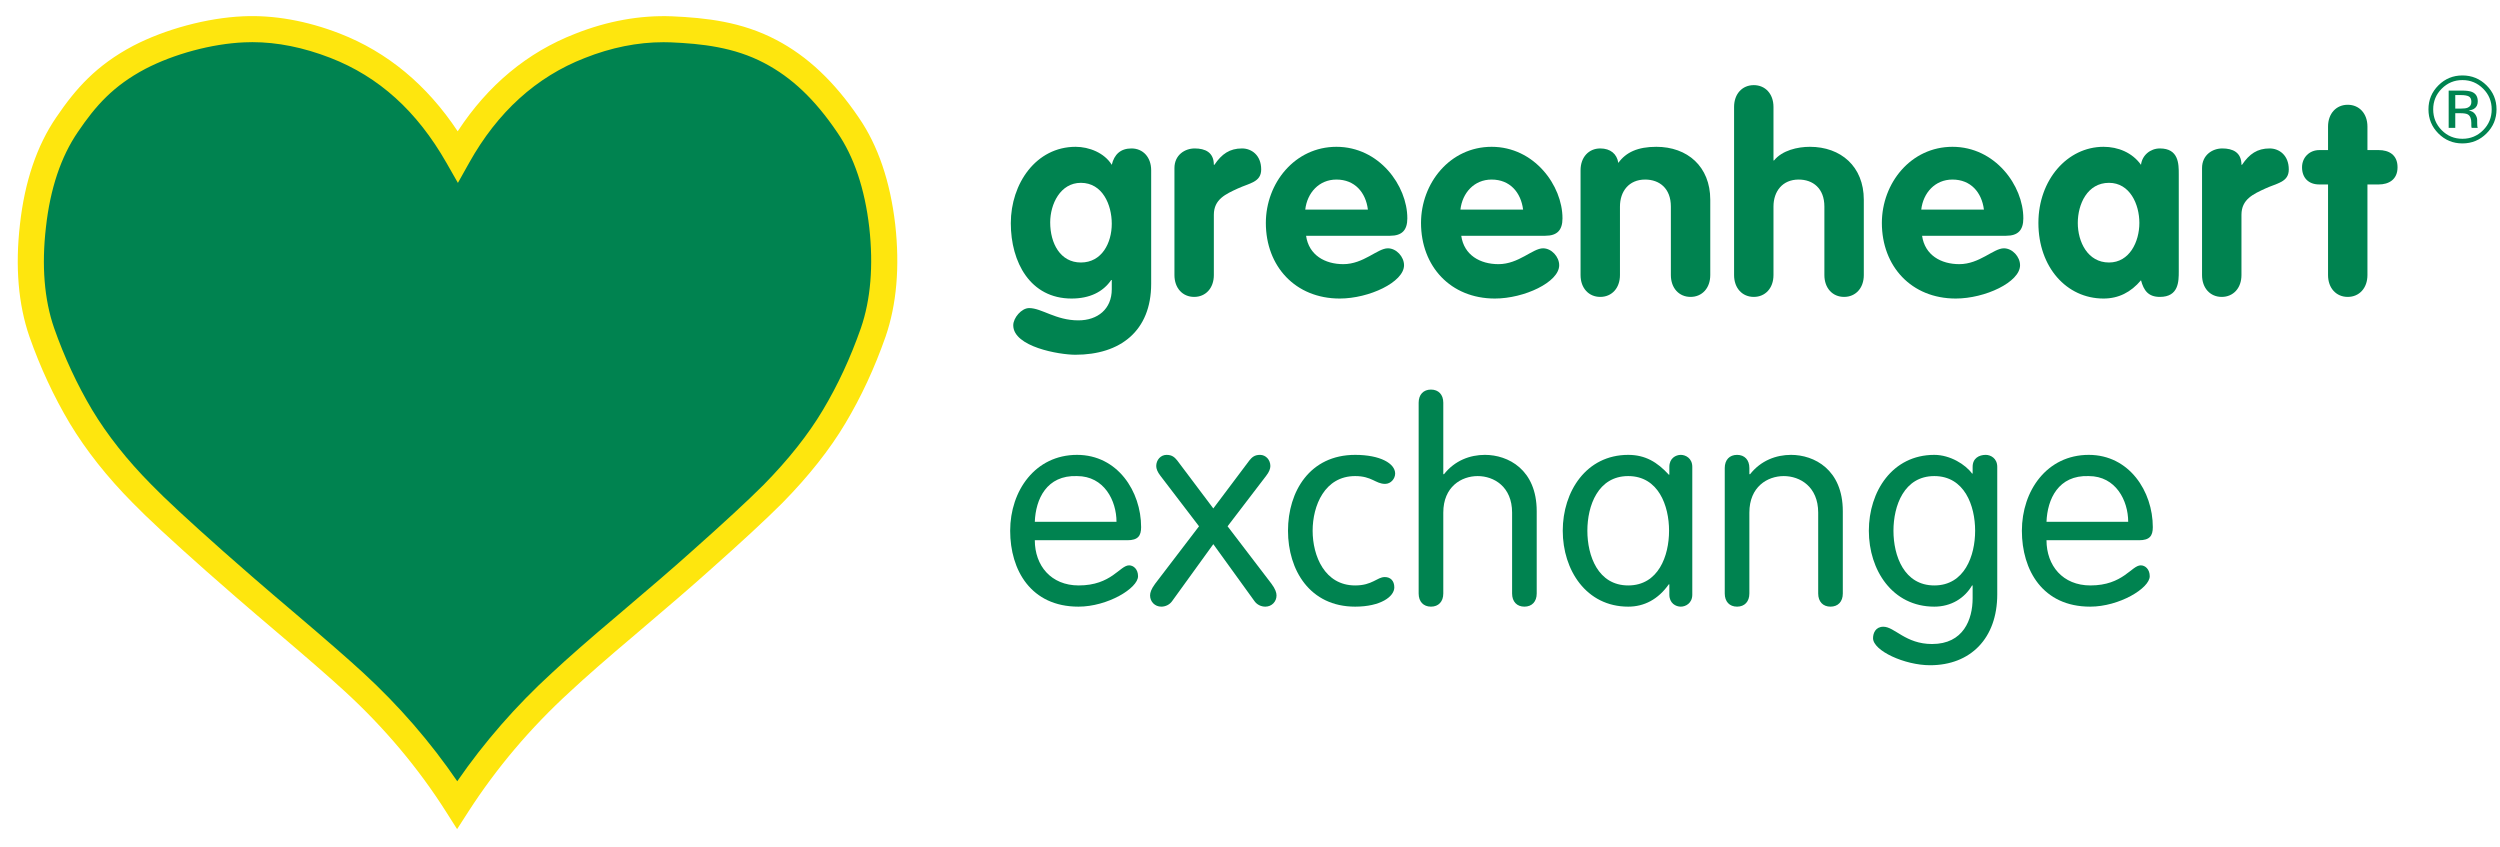
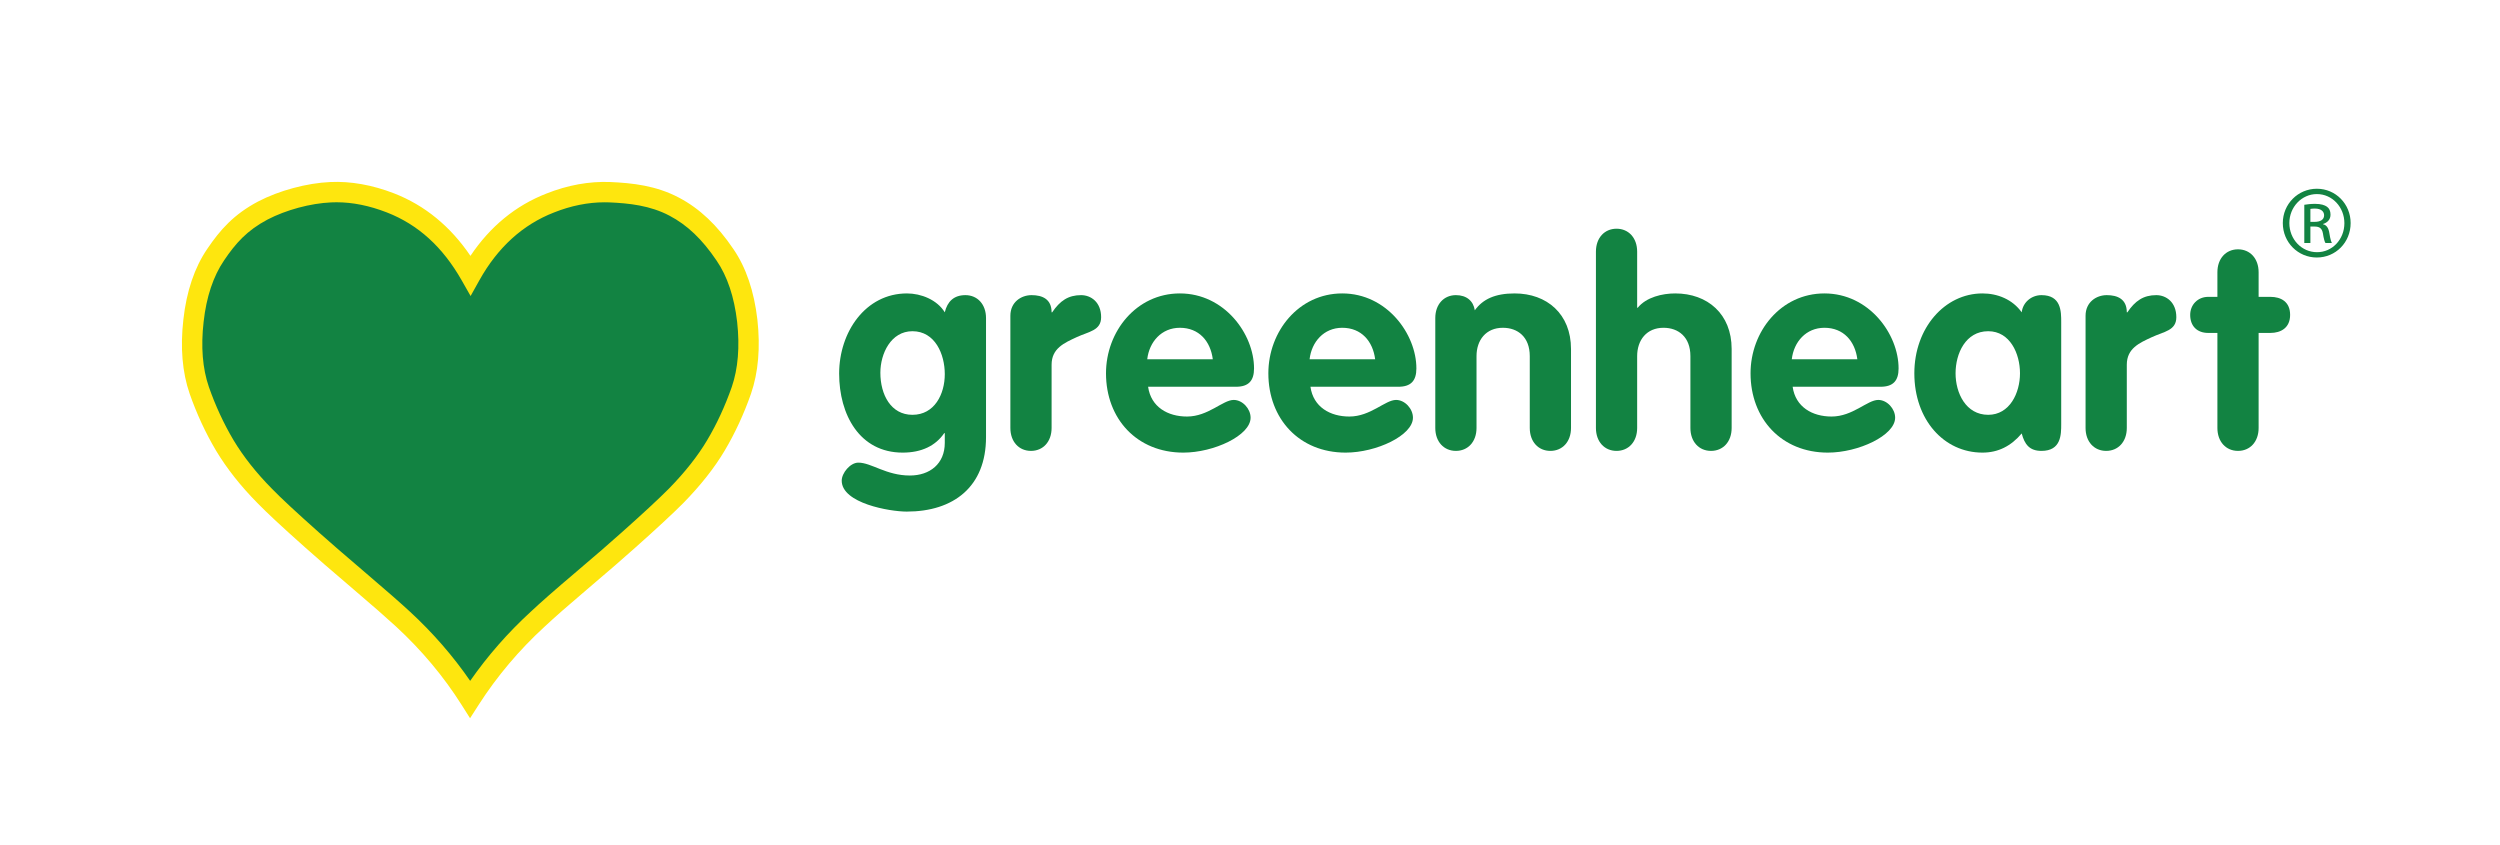
- <svg xmlns="http://www.w3.org/2000/svg" width="130" height="44" viewBox="0 0 130 44" fill="none">
-   <path d="M23.805 8.131C25.371 5.331 27.491 3.423 30.154 2.388C31.784 1.741 33.381 1.464 34.916 1.525C36.556 1.597 38.356 1.782 40.049 2.674C41.891 3.638 43.159 5.115 44.097 6.5C45.045 7.875 45.63 9.628 45.877 11.752C46.111 13.865 45.951 15.71 45.407 17.289C44.854 18.86 44.182 20.316 43.373 21.669C42.574 23.013 41.508 24.347 40.198 25.68C39.421 26.459 38.164 27.628 36.407 29.187C35.608 29.905 34.34 31.003 32.582 32.49C31.038 33.793 29.909 34.788 29.163 35.485C27.054 37.413 25.265 39.536 23.773 41.854C22.303 39.536 20.525 37.413 18.416 35.474C17.67 34.788 16.53 33.793 14.997 32.49C13.239 31.003 11.971 29.895 11.172 29.187C9.415 27.628 8.147 26.459 7.38 25.67C6.07 24.347 5.016 23.003 4.206 21.659C3.407 20.316 2.726 18.86 2.171 17.279C1.629 15.71 1.469 13.865 1.713 11.741C1.948 9.628 2.534 7.875 3.482 6.489C4.419 5.106 5.4 3.957 7.242 2.982C8.935 2.1 11.023 1.597 12.664 1.525C14.198 1.454 15.784 1.741 17.424 2.377C20.088 3.412 22.208 5.331 23.805 8.131Z" fill="#008350" />
-   <path d="M13.123 2.192C12.98 2.192 12.837 2.195 12.695 2.202C11.02 2.275 9.051 2.804 7.556 3.582C5.888 4.465 4.976 5.495 4.045 6.869C3.167 8.152 2.61 9.815 2.389 11.816C2.158 13.815 2.302 15.578 2.814 17.058C3.342 18.563 4.007 19.995 4.791 21.313C5.583 22.629 6.618 23.935 7.864 25.193C8.59 25.941 9.784 27.048 11.624 28.681C12.37 29.342 13.637 30.451 15.436 31.974C16.967 33.274 18.124 34.284 18.877 34.976C20.744 36.693 22.389 38.59 23.777 40.625C25.186 38.583 26.84 36.69 28.704 34.986C29.5 34.241 30.691 33.198 32.144 31.973C33.802 30.57 35.119 29.432 35.952 28.684C37.61 27.212 38.911 26.01 39.716 25.203C41.002 23.894 42.037 22.588 42.789 21.323C43.571 20.015 44.217 18.622 44.765 17.065C45.275 15.585 45.423 13.821 45.202 11.826C44.968 9.81 44.407 8.146 43.537 6.884C42.378 5.172 41.171 4.026 39.734 3.274C38.169 2.45 36.48 2.272 34.886 2.202C34.76 2.197 34.63 2.195 34.5 2.195C33.158 2.195 31.78 2.471 30.406 3.017C27.892 3.994 25.872 5.825 24.399 8.461L23.811 9.511L23.215 8.466C21.68 5.776 19.705 3.991 17.178 3.008C15.782 2.467 14.418 2.192 13.123 2.192ZM23.769 43.115L23.199 42.216C21.763 39.952 19.998 37.851 17.955 35.972C17.215 35.292 16.072 34.294 14.556 33.006C12.748 31.475 11.472 30.36 10.721 29.694C8.855 28.038 7.638 26.909 6.893 26.141C5.575 24.811 4.474 23.419 3.624 22.008C2.792 20.61 2.089 19.095 1.53 17.503C0.951 15.827 0.785 13.864 1.038 11.664C1.284 9.444 1.918 7.573 2.921 6.107C3.938 4.606 5.008 3.397 6.923 2.383C8.587 1.517 10.774 0.93 12.634 0.848C14.233 0.774 15.942 1.075 17.671 1.745C20.143 2.707 22.201 4.414 23.8 6.828C25.37 4.427 27.42 2.723 29.907 1.756C31.588 1.089 33.291 0.783 34.943 0.848C36.697 0.925 38.567 1.126 40.367 2.075C41.987 2.923 43.391 4.247 44.66 6.121C45.654 7.563 46.292 9.433 46.552 11.674C46.796 13.873 46.626 15.835 46.049 17.509C45.469 19.158 44.785 20.63 43.957 22.016C43.15 23.373 42.048 24.765 40.683 26.154C39.855 26.985 38.534 28.207 36.859 29.693C36.018 30.448 34.691 31.594 33.022 33.007C31.586 34.218 30.413 35.245 29.628 35.979C27.584 37.848 25.809 39.946 24.345 42.22L23.769 43.115Z" fill="#FEE60E" />
-   <path d="M56.205 9.507C55.137 9.507 54.61 10.614 54.61 11.565C54.61 12.657 55.137 13.65 56.205 13.65C57.3 13.65 57.812 12.629 57.812 11.635C57.812 10.642 57.328 9.507 56.205 9.507ZM59.861 14.757C59.861 17.212 58.253 18.447 55.92 18.447C55.08 18.447 52.689 18.036 52.689 16.914C52.689 16.531 53.117 16.02 53.515 16.02C54.17 16.02 54.895 16.659 56.076 16.659C57.072 16.659 57.812 16.077 57.812 15.041V14.559H57.784C57.357 15.183 56.66 15.524 55.72 15.524C53.572 15.524 52.562 13.636 52.562 11.607C52.562 9.55 53.871 7.634 55.934 7.634C56.631 7.634 57.428 7.946 57.812 8.571C57.94 8.031 58.268 7.719 58.837 7.719C59.434 7.719 59.861 8.173 59.861 8.854V14.757Z" fill="#008350" />
-   <path d="M61.071 8.741C61.071 8.059 61.612 7.719 62.124 7.719C62.665 7.719 63.12 7.918 63.12 8.571H63.149C63.533 8.002 63.946 7.719 64.586 7.719C65.084 7.719 65.582 8.074 65.582 8.812C65.582 9.478 64.97 9.521 64.358 9.805C63.747 10.089 63.12 10.358 63.12 11.167V14.303C63.12 14.984 62.694 15.439 62.096 15.439C61.498 15.439 61.071 14.984 61.071 14.303V8.741Z" fill="#008350" />
-   <path d="M71.131 10.898C71.018 10.003 70.449 9.337 69.495 9.337C68.585 9.337 67.973 10.032 67.873 10.898H71.131ZM67.916 12.26C68.058 13.267 68.898 13.736 69.851 13.736C70.904 13.736 71.63 12.912 72.17 12.912C72.612 12.912 73.01 13.352 73.01 13.792C73.01 14.672 71.189 15.524 69.666 15.524C67.361 15.524 65.824 13.849 65.824 11.593C65.824 9.521 67.332 7.634 69.495 7.634C71.715 7.634 73.181 9.649 73.181 11.351C73.181 11.962 72.91 12.26 72.284 12.26H67.916Z" fill="#008350" />
-   <path d="M79.201 10.898C79.087 10.003 78.517 9.337 77.564 9.337C76.653 9.337 76.042 10.032 75.942 10.898H79.201ZM75.985 12.26C76.127 13.267 76.966 13.736 77.92 13.736C78.973 13.736 79.698 12.912 80.239 12.912C80.68 12.912 81.078 13.352 81.078 13.792C81.078 14.672 79.257 15.524 77.735 15.524C75.43 15.524 73.893 13.849 73.893 11.593C73.893 9.521 75.401 7.634 77.564 7.634C79.784 7.634 81.249 9.649 81.249 11.351C81.249 11.962 80.979 12.26 80.353 12.26H75.985Z" fill="#008350" />
-   <path d="M82.189 8.854C82.189 8.173 82.616 7.719 83.213 7.719C83.739 7.719 84.082 8.002 84.152 8.471C84.551 7.918 85.163 7.634 86.13 7.634C87.739 7.634 88.934 8.655 88.934 10.387V14.303C88.934 14.984 88.507 15.439 87.909 15.439C87.311 15.439 86.885 14.984 86.885 14.303V10.741C86.885 9.791 86.287 9.337 85.547 9.337C84.707 9.337 84.238 9.947 84.238 10.741V14.303C84.238 14.984 83.811 15.439 83.213 15.439C82.616 15.439 82.189 14.984 82.189 14.303V8.854Z" fill="#008350" />
-   <path d="M90.172 5.562C90.172 4.88 90.599 4.427 91.197 4.427C91.794 4.427 92.221 4.88 92.221 5.562V8.343H92.25C92.677 7.818 93.473 7.634 94.114 7.634C95.721 7.634 96.918 8.655 96.918 10.387V14.303C96.918 14.984 96.49 15.439 95.892 15.439C95.295 15.439 94.868 14.984 94.868 14.303V10.741C94.868 9.791 94.27 9.337 93.53 9.337C92.691 9.337 92.221 9.947 92.221 10.741V14.303C92.221 14.984 91.794 15.439 91.197 15.439C90.599 15.439 90.172 14.984 90.172 14.303V5.562Z" fill="#008350" />
-   <path d="M103.164 10.898C103.05 10.003 102.481 9.337 101.528 9.337C100.617 9.337 100.006 10.032 99.905 10.898H103.164ZM99.948 12.26C100.091 13.267 100.93 13.736 101.883 13.736C102.936 13.736 103.662 12.912 104.203 12.912C104.644 12.912 105.043 13.352 105.043 13.792C105.043 14.672 103.221 15.524 101.699 15.524C99.393 15.524 97.857 13.849 97.857 11.593C97.857 9.521 99.365 7.634 101.528 7.634C103.748 7.634 105.213 9.649 105.213 11.351C105.213 11.962 104.943 12.26 104.317 12.26H99.948Z" fill="#008350" />
-   <path d="M109.668 13.65C110.735 13.65 111.247 12.572 111.247 11.593C111.247 10.614 110.749 9.507 109.668 9.507C108.543 9.507 108.045 10.614 108.045 11.593C108.045 12.572 108.557 13.65 109.668 13.65ZM113.296 14.105C113.296 14.63 113.296 15.439 112.314 15.439C111.717 15.439 111.475 15.112 111.332 14.573C110.806 15.198 110.166 15.524 109.383 15.524C107.462 15.524 105.997 13.892 105.997 11.593C105.997 9.351 107.504 7.634 109.383 7.634C110.137 7.634 110.877 7.932 111.332 8.571C111.389 8.074 111.816 7.719 112.314 7.719C113.296 7.719 113.296 8.528 113.296 9.053V14.105Z" fill="#008350" />
-   <path d="M114.506 8.741C114.506 8.059 115.047 7.719 115.559 7.719C116.1 7.719 116.556 7.918 116.556 8.571H116.584C116.968 8.002 117.381 7.719 118.021 7.719C118.519 7.719 119.017 8.074 119.017 8.812C119.017 9.478 118.405 9.521 117.793 9.805C117.181 10.089 116.556 10.358 116.556 11.167V14.303C116.556 14.984 116.128 15.439 115.53 15.439C114.933 15.439 114.506 14.984 114.506 14.303V8.741Z" fill="#008350" />
-   <path d="M121.058 9.592H120.603C120.048 9.592 119.706 9.252 119.706 8.698C119.706 8.187 120.091 7.804 120.603 7.804H121.058V6.584C121.058 5.902 121.485 5.448 122.082 5.448C122.68 5.448 123.107 5.902 123.107 6.584V7.804H123.69C124.217 7.804 124.672 8.045 124.672 8.698C124.672 9.337 124.217 9.592 123.69 9.592H123.107V14.303C123.107 14.984 122.68 15.439 122.082 15.439C121.485 15.439 121.058 14.984 121.058 14.303V9.592Z" fill="#008350" />
-   <path d="M58.058 27.135C58.058 26.033 57.417 24.756 56.006 24.756C54.421 24.698 53.853 25.96 53.81 27.135H58.058ZM53.81 28.092C53.81 29.413 54.653 30.443 56.093 30.443C57.796 30.443 58.232 29.398 58.712 29.398C58.945 29.398 59.178 29.601 59.178 29.964C59.178 30.588 57.592 31.546 56.079 31.546C53.606 31.546 52.529 29.645 52.529 27.599C52.529 25.51 53.839 23.653 56.006 23.653C58.116 23.653 59.338 25.554 59.338 27.411C59.338 27.86 59.178 28.092 58.625 28.092H53.81Z" fill="#008350" />
-   <path d="M62.349 27.367L60.342 24.741C60.182 24.538 60.124 24.364 60.124 24.234C60.124 23.915 60.357 23.653 60.662 23.653C60.953 23.653 61.084 23.784 61.215 23.943L63.092 26.439L64.968 23.943C65.099 23.784 65.23 23.653 65.521 23.653C65.826 23.653 66.059 23.915 66.059 24.234C66.059 24.364 66.001 24.538 65.841 24.741L63.834 27.367L66.117 30.356C66.321 30.632 66.379 30.82 66.379 30.965C66.379 31.284 66.132 31.546 65.797 31.546C65.579 31.546 65.361 31.444 65.23 31.255L63.092 28.296L60.953 31.255C60.822 31.444 60.604 31.546 60.386 31.546C60.051 31.546 59.804 31.284 59.804 30.965C59.804 30.82 59.862 30.632 60.066 30.356L62.349 27.367Z" fill="#008350" />
-   <path d="M70.468 23.653C71.777 23.653 72.548 24.103 72.548 24.625C72.548 24.886 72.33 25.162 72.024 25.162C71.53 25.162 71.341 24.756 70.468 24.756C68.882 24.756 68.257 26.294 68.257 27.599C68.257 28.905 68.882 30.443 70.468 30.443C71.37 30.443 71.603 30.007 72.01 30.007C72.301 30.007 72.504 30.196 72.504 30.544C72.504 31.023 71.791 31.546 70.468 31.546C68.111 31.546 66.976 29.645 66.976 27.599C66.976 25.554 68.111 23.653 70.468 23.653Z" fill="#008350" />
-   <path d="M78.629 26.656C78.629 25.307 77.684 24.756 76.84 24.756C75.996 24.756 75.051 25.307 75.051 26.656V30.863C75.051 31.284 74.803 31.546 74.41 31.546C74.018 31.546 73.77 31.284 73.77 30.863V20.94C73.77 20.52 74.018 20.258 74.41 20.258C74.803 20.258 75.051 20.52 75.051 20.94V24.64L75.08 24.669C75.647 23.943 76.447 23.653 77.218 23.653C78.411 23.653 79.909 24.407 79.909 26.584V30.863C79.909 31.284 79.662 31.546 79.269 31.546C78.877 31.546 78.629 31.284 78.629 30.863V26.656Z" fill="#008350" />
-   <path d="M84.667 30.443C86.238 30.443 86.791 28.905 86.791 27.599C86.791 26.294 86.238 24.756 84.667 24.756C83.096 24.756 82.543 26.294 82.543 27.599C82.543 28.905 83.096 30.443 84.667 30.443ZM87.999 30.922C87.999 31.371 87.65 31.546 87.402 31.546C87.14 31.546 86.806 31.371 86.806 30.922V30.385H86.777C86.224 31.168 85.497 31.546 84.667 31.546C82.485 31.546 81.263 29.645 81.263 27.599C81.263 25.554 82.485 23.653 84.667 23.653C85.555 23.653 86.18 24.03 86.777 24.683H86.806V24.277C86.806 23.827 87.14 23.653 87.402 23.653C87.65 23.653 87.999 23.827 87.999 24.277V30.922Z" fill="#008350" />
-   <path d="M89.687 24.335C89.687 23.915 89.934 23.653 90.327 23.653C90.72 23.653 90.967 23.915 90.967 24.335V24.64L90.996 24.669C91.564 23.943 92.364 23.653 93.135 23.653C94.328 23.653 95.826 24.407 95.826 26.584V30.863C95.826 31.284 95.579 31.546 95.186 31.546C94.793 31.546 94.546 31.284 94.546 30.863V26.656C94.546 25.307 93.6 24.756 92.756 24.756C91.913 24.756 90.967 25.307 90.967 26.656V30.863C90.967 31.284 90.72 31.546 90.327 31.546C89.934 31.546 89.687 31.284 89.687 30.863V24.335Z" fill="#008350" />
-   <path d="M100.584 30.443C102.155 30.443 102.707 28.905 102.707 27.599C102.707 26.294 102.155 24.756 100.584 24.756C99.013 24.756 98.46 26.294 98.46 27.599C98.46 28.905 99.013 30.443 100.584 30.443ZM103.857 30.907C103.857 33.2 102.46 34.592 100.365 34.592C99.042 34.592 97.398 33.838 97.398 33.185C97.398 32.924 97.529 32.59 97.936 32.59C98.518 32.59 99.085 33.489 100.467 33.489C102.097 33.489 102.577 32.213 102.577 31.11V30.443H102.547C102.155 31.11 101.457 31.546 100.584 31.546C98.402 31.546 97.18 29.645 97.18 27.599C97.18 25.554 98.402 23.653 100.584 23.653C101.413 23.653 102.213 24.161 102.547 24.625H102.577V24.277C102.577 23.827 102.911 23.653 103.26 23.653C103.508 23.653 103.857 23.827 103.857 24.277V30.907Z" fill="#008350" />
-   <path d="M110.666 27.135C110.666 26.033 110.026 24.756 108.615 24.756C107.029 24.698 106.462 25.96 106.418 27.135H110.666ZM106.418 28.092C106.418 29.413 107.262 30.443 108.702 30.443C110.404 30.443 110.84 29.398 111.32 29.398C111.553 29.398 111.786 29.601 111.786 29.964C111.786 30.588 110.2 31.546 108.688 31.546C106.215 31.546 105.138 29.645 105.138 27.599C105.138 25.51 106.447 23.653 108.615 23.653C110.724 23.653 111.946 25.554 111.946 27.411C111.946 27.86 111.786 28.092 111.233 28.092H106.418Z" fill="#008350" />
-   <path d="M128.382 5.016C128.295 4.968 128.157 4.944 127.967 4.944H127.674V5.646H127.984C128.129 5.646 128.238 5.632 128.31 5.603C128.444 5.55 128.511 5.449 128.511 5.3C128.511 5.159 128.468 5.064 128.382 5.016ZM128.012 4.71C128.253 4.71 128.43 4.733 128.543 4.78C128.744 4.864 128.844 5.027 128.844 5.271C128.844 5.445 128.781 5.572 128.654 5.654C128.587 5.698 128.493 5.729 128.373 5.748C128.525 5.772 128.636 5.836 128.707 5.938C128.778 6.041 128.813 6.141 128.813 6.239V6.38C128.813 6.425 128.814 6.473 128.818 6.525C128.821 6.576 128.826 6.61 128.834 6.625L128.846 6.65H128.526C128.524 6.643 128.522 6.637 128.521 6.63C128.519 6.624 128.518 6.617 128.516 6.609L128.509 6.547V6.393C128.509 6.169 128.448 6.021 128.325 5.949C128.253 5.908 128.126 5.887 127.944 5.887H127.674V6.65H127.331V4.71H128.012ZM126.969 4.612C126.673 4.908 126.526 5.267 126.526 5.687C126.526 6.111 126.673 6.472 126.967 6.77C127.263 7.068 127.622 7.217 128.045 7.217C128.468 7.217 128.828 7.068 129.124 6.77C129.42 6.472 129.568 6.111 129.568 5.687C129.568 5.267 129.42 4.908 129.124 4.612C128.826 4.313 128.467 4.164 128.045 4.164C127.626 4.164 127.267 4.313 126.969 4.612ZM129.3 6.938C128.954 7.285 128.536 7.458 128.045 7.458C127.555 7.458 127.138 7.285 126.793 6.938C126.451 6.593 126.28 6.176 126.28 5.685C126.28 5.199 126.452 4.783 126.798 4.438C127.142 4.095 127.558 3.923 128.045 3.923C128.536 3.923 128.954 4.095 129.3 4.438C129.646 4.782 129.819 5.197 129.819 5.685C129.819 6.174 129.646 6.592 129.3 6.938Z" fill="#008350" />
+ <svg xmlns="http://www.w3.org/2000/svg" viewBox="0 0 736 248.72" height="248.72" width="736" xml:space="preserve" id="svg2" version="1.1">
+   <defs id="defs6" />
+   <g transform="matrix(1.333333,0,0,-1.333333,0,248.72)" id="g10">
+     <g transform="scale(0.1)" id="g12">
+       <path id="path14" style="fill:#128342;fill-opacity:1;fill-rule:nonzero;stroke:none" d="m 1038.89,1257.63 c 43.34,77.71 102.03,130.69 175.78,159.44 45.11,17.95 89.34,25.63 131.82,23.94 45.41,-2 95.25,-7.13 142.13,-31.9 50.99,-26.77 86.11,-67.77 112.05,-106.21 26.25,-38.17 42.46,-86.83 49.3,-145.79 6.47,-58.66 2.03,-109.9 -13.03,-153.74 -15.29,-43.585 -33.91,-84.011 -56.29,-121.585 -22.13,-37.285 -51.64,-74.324 -87.93,-111.344 -21.49,-21.621 -56.3,-54.082 -104.94,-97.363 -22.13,-19.93 -57.23,-50.398 -105.89,-91.68 -42.76,-36.179 -74.02,-63.789 -94.67,-83.148 -58.39,-53.531 -107.92,-112.469 -149.21,-176.82 -40.701,64.351 -89.959,123.289 -148.338,177.109 -20.652,19.07 -52.207,46.68 -94.656,82.859 -48.664,41.282 -83.77,72.024 -105.879,91.68 -48.645,43.281 -83.762,75.742 -104.973,97.652 -36.281,36.731 -65.469,74.02 -87.891,111.34 -22.117,37.289 -40.984,77.715 -56.328,121.58 -15.027,43.56 -19.453,94.8 -12.687,153.75 6.488,58.67 22.715,107.33 48.957,145.78 25.957,38.42 53.101,70.32 104.101,97.38 46.895,24.48 104.688,38.45 150.098,40.45 42.481,1.97 86.418,-5.99 131.816,-23.64 73.731,-28.75 132.434,-82.03 176.66,-159.74" />
+       <path id="path16" style="fill:#fee60e;fill-opacity:1;fill-rule:nonzero;stroke:none" d="m 743.148,1418.8 c -3.906,0 -7.804,-0.09 -11.687,-0.27 -45.898,-2.01 -99.801,-16.55 -140.731,-37.91 -45.472,-24.14 -70.414,-52.35 -95.871,-90.03 -23.961,-35.12 -39.168,-80.73 -45.242,-135.66 -6.301,-54.98 -2.398,-103.37 11.598,-143.94 14.531,-41.541 32.848,-81.088 54.41,-117.439 21.777,-36.25 50.242,-72.281 84.547,-107.012 20.008,-20.66 52.976,-51.32 103.922,-96.66 20.656,-18.359 55.73,-49.117 105.476,-91.328 42.563,-36.262 74.633,-64.34 95.368,-83.492 50.574,-46.618 95.272,-97.969 133.192,-153 38.48,55.222 83.41,106.492 133.89,152.769 22.3,20.922 54.44,49.152 95.34,83.742 45.81,38.871 82.25,70.418 105.36,91.231 45.94,40.879 81.89,74.219 104.04,96.5 35.38,36.097 63.86,72.121 84.54,106.972 21.26,35.676 39.55,75.219 54.41,117.547 13.92,40.55 17.94,88.98 11.89,143.81 -6.41,55.35 -21.72,100.98 -45.47,135.52 -31.73,47.02 -64.73,78.44 -103.97,99.04 -42.65,22.53 -88.96,27.42 -132.66,29.34 -3.42,0.13 -6.95,0.2 -10.5,0.2 -36.69,0 -74.37,-7.59 -112.01,-22.57 -68.79,-26.81 -124.07,-77.09 -164.45,-149.49 l -19.45,-34.88 -19.75,34.71 c -42.067,73.91 -96.125,122.94 -165.281,149.91 -38.219,14.86 -75.543,22.39 -110.911,22.39 z M 1037.88,279.551 1019,309.398 c -39.574,62.563 -88.219,120.633 -144.574,172.59 -20.309,18.75 -51.93,46.434 -94.004,82.282 -50.035,42.449 -85.395,73.46 -106.238,91.992 -51.801,46.097 -85.539,77.5 -106.188,98.816 -36.652,37.113 -67.328,75.981 -91.008,115.406 -23.148,39.024 -42.734,81.293 -58.281,125.743 -16.234,47.063 -20.875,102.113 -13.805,163.733 6.883,62.25 24.629,114.73 52.731,155.9 28.461,42.14 58.457,76.09 112.137,104.57 46.531,24.3 107.656,40.77 159.66,43.06 44.73,2.07 92.613,-6.36 140.953,-25.15 67.601,-26.36 124.09,-72.66 168.357,-137.88 43.47,64.88 99.77,111.07 167.76,137.57 46.98,18.69 94.67,27.31 140.88,25.46 49.05,-2.16 101.3,-7.83 151.75,-34.49 45.41,-23.84 84.74,-60.98 120.19,-113.51 27.84,-40.49 45.71,-92.97 52.99,-155.79 6.81,-61.61 2.06,-116.63 -14.09,-163.641 -15.9,-45.293 -35.47,-87.567 -58.24,-125.786 -22.49,-37.914 -53.18,-76.812 -91.19,-115.582 -22.91,-23.031 -59.54,-57.031 -106.06,-98.421 -23.33,-21.008 -60.12,-52.86 -106.28,-92.032 -39.78,-33.636 -72.22,-62.129 -93.84,-82.398 -56.38,-51.699 -105.33,-109.699 -145.66,-172.559 l -19.07,-29.73" />
+       <path id="path18" style="fill:#128342;fill-opacity:1;fill-rule:nonzero;stroke:none" d="m 2014.67,1134.08 c -47.42,0 -70.82,-49.31 -70.82,-91.67 0,-48.68 23.4,-92.926 70.82,-92.926 48.67,0 71.42,45.512 71.42,89.766 0,44.25 -21.48,94.83 -71.42,94.83 z m 162.46,-233.92 c 0,-109.359 -71.45,-164.359 -175.12,-164.359 -37.3,0 -143.5,18.328 -143.5,68.277 0,17.063 18.98,39.832 36.67,39.832 29.08,0 61.32,-28.449 113.78,-28.449 44.26,0 77.13,25.918 77.13,72.062 v 21.497 h -1.27 c -18.94,-27.809 -49.94,-42.989 -91.66,-42.989 -95.46,0 -140.33,84.082 -140.33,174.489 0,91.66 58.15,177 149.83,177 30.97,0 66.36,-13.9 83.43,-41.72 5.71,24.03 20.24,37.94 45.51,37.94 26.56,0 45.53,-20.24 45.53,-50.57 V 900.16" />
+       <path id="path20" style="fill:#128342;fill-opacity:1;fill-rule:nonzero;stroke:none" d="m 2230.9,1168.22 c 0,30.34 24.02,45.52 46.78,45.52 24.02,0 44.25,-8.85 44.25,-37.94 h 1.27 c 17.07,25.29 35.39,37.94 63.85,37.94 22.13,0 44.24,-15.81 44.24,-48.69 0,-29.71 -27.17,-31.6 -54.36,-44.25 -27.18,-12.64 -55,-24.65 -55,-60.69 V 920.402 c 0,-30.347 -18.96,-50.574 -45.52,-50.574 -26.55,0 -45.51,20.227 -45.51,50.574 v 247.818" />
+       <path id="path22" style="fill:#128342;fill-opacity:1;fill-rule:nonzero;stroke:none" d="m 2677.85,1072.12 c -5.04,39.83 -30.33,69.54 -72.69,69.54 -40.45,0 -67.64,-30.97 -72.07,-69.54 z M 2535,1011.44 c 6.31,-44.881 43.61,-65.752 85.96,-65.752 46.79,0 79.04,36.671 103.06,36.671 19.59,0 37.29,-19.593 37.29,-39.199 0,-39.207 -80.92,-77.129 -148.56,-77.129 -102.42,0 -170.7,74.598 -170.7,175.119 0,92.3 67.03,176.37 163.11,176.37 98.63,0 163.75,-89.77 163.75,-165.61 0,-27.2 -12.02,-40.47 -39.83,-40.47 H 2535" />
+       <path id="path24" style="fill:#128342;fill-opacity:1;fill-rule:nonzero;stroke:none" d="m 3036.35,1072.12 c -5.06,39.83 -30.35,69.54 -72.72,69.54 -40.45,0 -67.63,-30.97 -72.07,-69.54 z m -142.89,-60.68 c 6.33,-44.881 43.63,-65.752 85.97,-65.752 46.8,0 79.05,36.671 103.05,36.671 19.61,0 37.31,-19.593 37.31,-39.199 0,-39.207 -80.92,-77.129 -148.58,-77.129 -102.4,0 -170.68,74.598 -170.68,175.119 0,92.3 67.01,176.37 163.1,176.37 98.64,0 163.75,-89.77 163.75,-165.61 0,-27.2 -12.01,-40.47 -39.84,-40.47 h -194.08" />
+       <path id="path26" style="fill:#128342;fill-opacity:1;fill-rule:nonzero;stroke:none" d="m 3169.12,1163.17 c 0,30.33 18.97,50.57 45.51,50.57 23.4,0 38.57,-12.65 41.74,-33.51 17.69,24.66 44.88,37.29 87.87,37.29 71.44,0 124.55,-45.51 124.55,-122.63 V 920.402 c 0,-30.347 -18.99,-50.574 -45.53,-50.574 -26.56,0 -45.53,20.227 -45.53,50.574 v 158.678 c 0,42.35 -26.54,62.58 -59.41,62.58 -37.3,0 -58.16,-27.18 -58.16,-62.58 V 920.402 c 0,-30.347 -18.97,-50.574 -45.53,-50.574 -26.54,0 -45.51,20.227 -45.51,50.574 v 242.768" />
+       <path id="path28" style="fill:#128342;fill-opacity:1;fill-rule:nonzero;stroke:none" d="m 3523.81,1309.83 c 0,30.34 18.96,50.58 45.53,50.58 26.52,0 45.5,-20.24 45.5,-50.58 v -123.91 h 1.27 c 18.97,23.39 54.36,31.6 82.82,31.6 71.42,0 124.55,-45.51 124.55,-122.63 V 920.402 c 0,-30.347 -18.97,-50.574 -45.53,-50.574 -26.54,0 -45.53,20.227 -45.53,50.574 v 158.678 c 0,42.35 -26.54,62.58 -59.41,62.58 -37.31,0 -58.17,-27.18 -58.17,-62.58 V 920.402 c 0,-30.347 -18.98,-50.574 -45.5,-50.574 -26.57,0 -45.53,20.227 -45.53,50.574 v 389.428" />
+       <path id="path30" style="fill:#128342;fill-opacity:1;fill-rule:nonzero;stroke:none" d="m 4101.02,1072.12 c -5.06,39.83 -30.34,69.54 -72.7,69.54 -40.45,0 -67.64,-30.97 -72.07,-69.54 z m -142.88,-60.68 c 6.33,-44.881 43.62,-65.752 85.98,-65.752 46.78,0 79.02,36.671 103.05,36.671 19.61,0 37.3,-19.593 37.3,-39.199 0,-39.207 -80.92,-77.129 -148.55,-77.129 -102.42,0 -170.71,74.598 -170.71,175.119 0,92.3 67.02,176.37 163.11,176.37 98.61,0 163.75,-89.77 163.75,-165.61 0,-27.2 -12.03,-40.47 -39.84,-40.47 h -194.09" />
+       <path id="path32" style="fill:#128342;fill-opacity:1;fill-rule:nonzero;stroke:none" d="m 4389.96,949.484 c 47.4,0 70.18,48.039 70.18,91.666 0,43.62 -22.13,92.93 -70.18,92.93 -49.94,0 -72.07,-49.31 -72.07,-92.93 0,-43.627 22.74,-91.666 72.07,-91.666 z m 161.19,-20.23 c 0,-23.399 0,-59.426 -43.59,-59.426 -26.56,0 -37.31,14.531 -43.63,38.555 -23.4,-27.817 -51.84,-42.352 -86.63,-42.352 -85.33,0 -150.44,72.699 -150.44,175.119 0,99.9 66.99,176.37 150.44,176.37 33.52,0 66.39,-13.27 86.63,-41.72 2.52,22.13 21.48,37.94 43.63,37.94 43.59,0 43.59,-36.04 43.59,-59.43 V 929.254" />
+       <path id="path34" style="fill:#128342;fill-opacity:1;fill-rule:nonzero;stroke:none" d="m 4604.92,1168.22 c 0,30.34 24.04,45.52 46.8,45.52 24.02,0 44.26,-8.85 44.26,-37.94 h 1.27 c 17.05,25.29 35.39,37.94 63.82,37.94 22.13,0 44.26,-15.81 44.26,-48.69 0,-29.71 -27.19,-31.6 -54.37,-44.25 -27.19,-12.64 -54.98,-24.65 -54.98,-60.69 V 920.402 c 0,-30.347 -18.99,-50.574 -45.55,-50.574 -26.52,0 -45.51,20.227 -45.51,50.574 v 247.818" />
+       <path id="path36" style="fill:#128342;fill-opacity:1;fill-rule:nonzero;stroke:none" d="m 4896.02,1130.29 h -20.24 c -24.67,0 -39.84,15.17 -39.84,39.82 0,22.77 17.09,39.84 39.84,39.84 h 20.24 v 54.36 c 0,30.35 18.94,50.58 45.5,50.58 26.57,0 45.51,-20.23 45.51,-50.58 v -54.36 h 25.94 c 23.38,0 43.61,-10.75 43.61,-39.84 0,-28.45 -20.23,-39.82 -43.61,-39.82 h -25.94 V 920.402 c 0,-30.347 -18.94,-50.574 -45.51,-50.574 -26.56,0 -45.5,20.227 -45.5,50.574 v 209.888" />
+       <path id="path38" style="fill:#128342;fill-opacity:1;fill-rule:nonzero;stroke:none" d="m 5101.34,1375.55 h 9.77 c 11.12,0 20.52,4.08 20.52,14.49 0,7.42 -5.36,14.87 -20.52,14.87 -4.37,0 -7.4,-0.41 -9.77,-0.73 z m 0,-46.76 h -13.45 v 84.46 c 7.07,1.05 13.78,2.04 23.88,2.04 12.79,0 21.22,-2.7 26.28,-6.38 5.04,-3.69 7.73,-9.41 7.73,-17.5 0,-11.12 -7.4,-17.82 -16.48,-20.53 v -0.72 c 7.4,-1.32 12.43,-8.03 14.11,-20.53 2.04,-13.09 4.05,-18.14 5.39,-20.84 h -14.14 c -2,2.7 -4.02,10.46 -5.72,21.58 -2.02,10.72 -7.4,14.79 -18.16,14.79 h -9.44 z m 14.15,108.08 c -33.32,0 -60.6,-28.62 -60.6,-64 0,-35.99 27.28,-64.28 60.92,-64.28 33.69,-0.33 60.6,28.29 60.6,63.95 0,35.71 -26.91,64.33 -60.6,64.33 z m 0.32,11.77 c 41.41,0 74.4,-33.68 74.4,-75.77 0,-42.71 -32.99,-76.05 -74.72,-76.05 -41.41,0 -75.06,33.34 -75.06,76.05 0,42.09 33.65,75.77 75.06,75.77 h 0.32" />
+     </g>
+   </g>
</svg>
